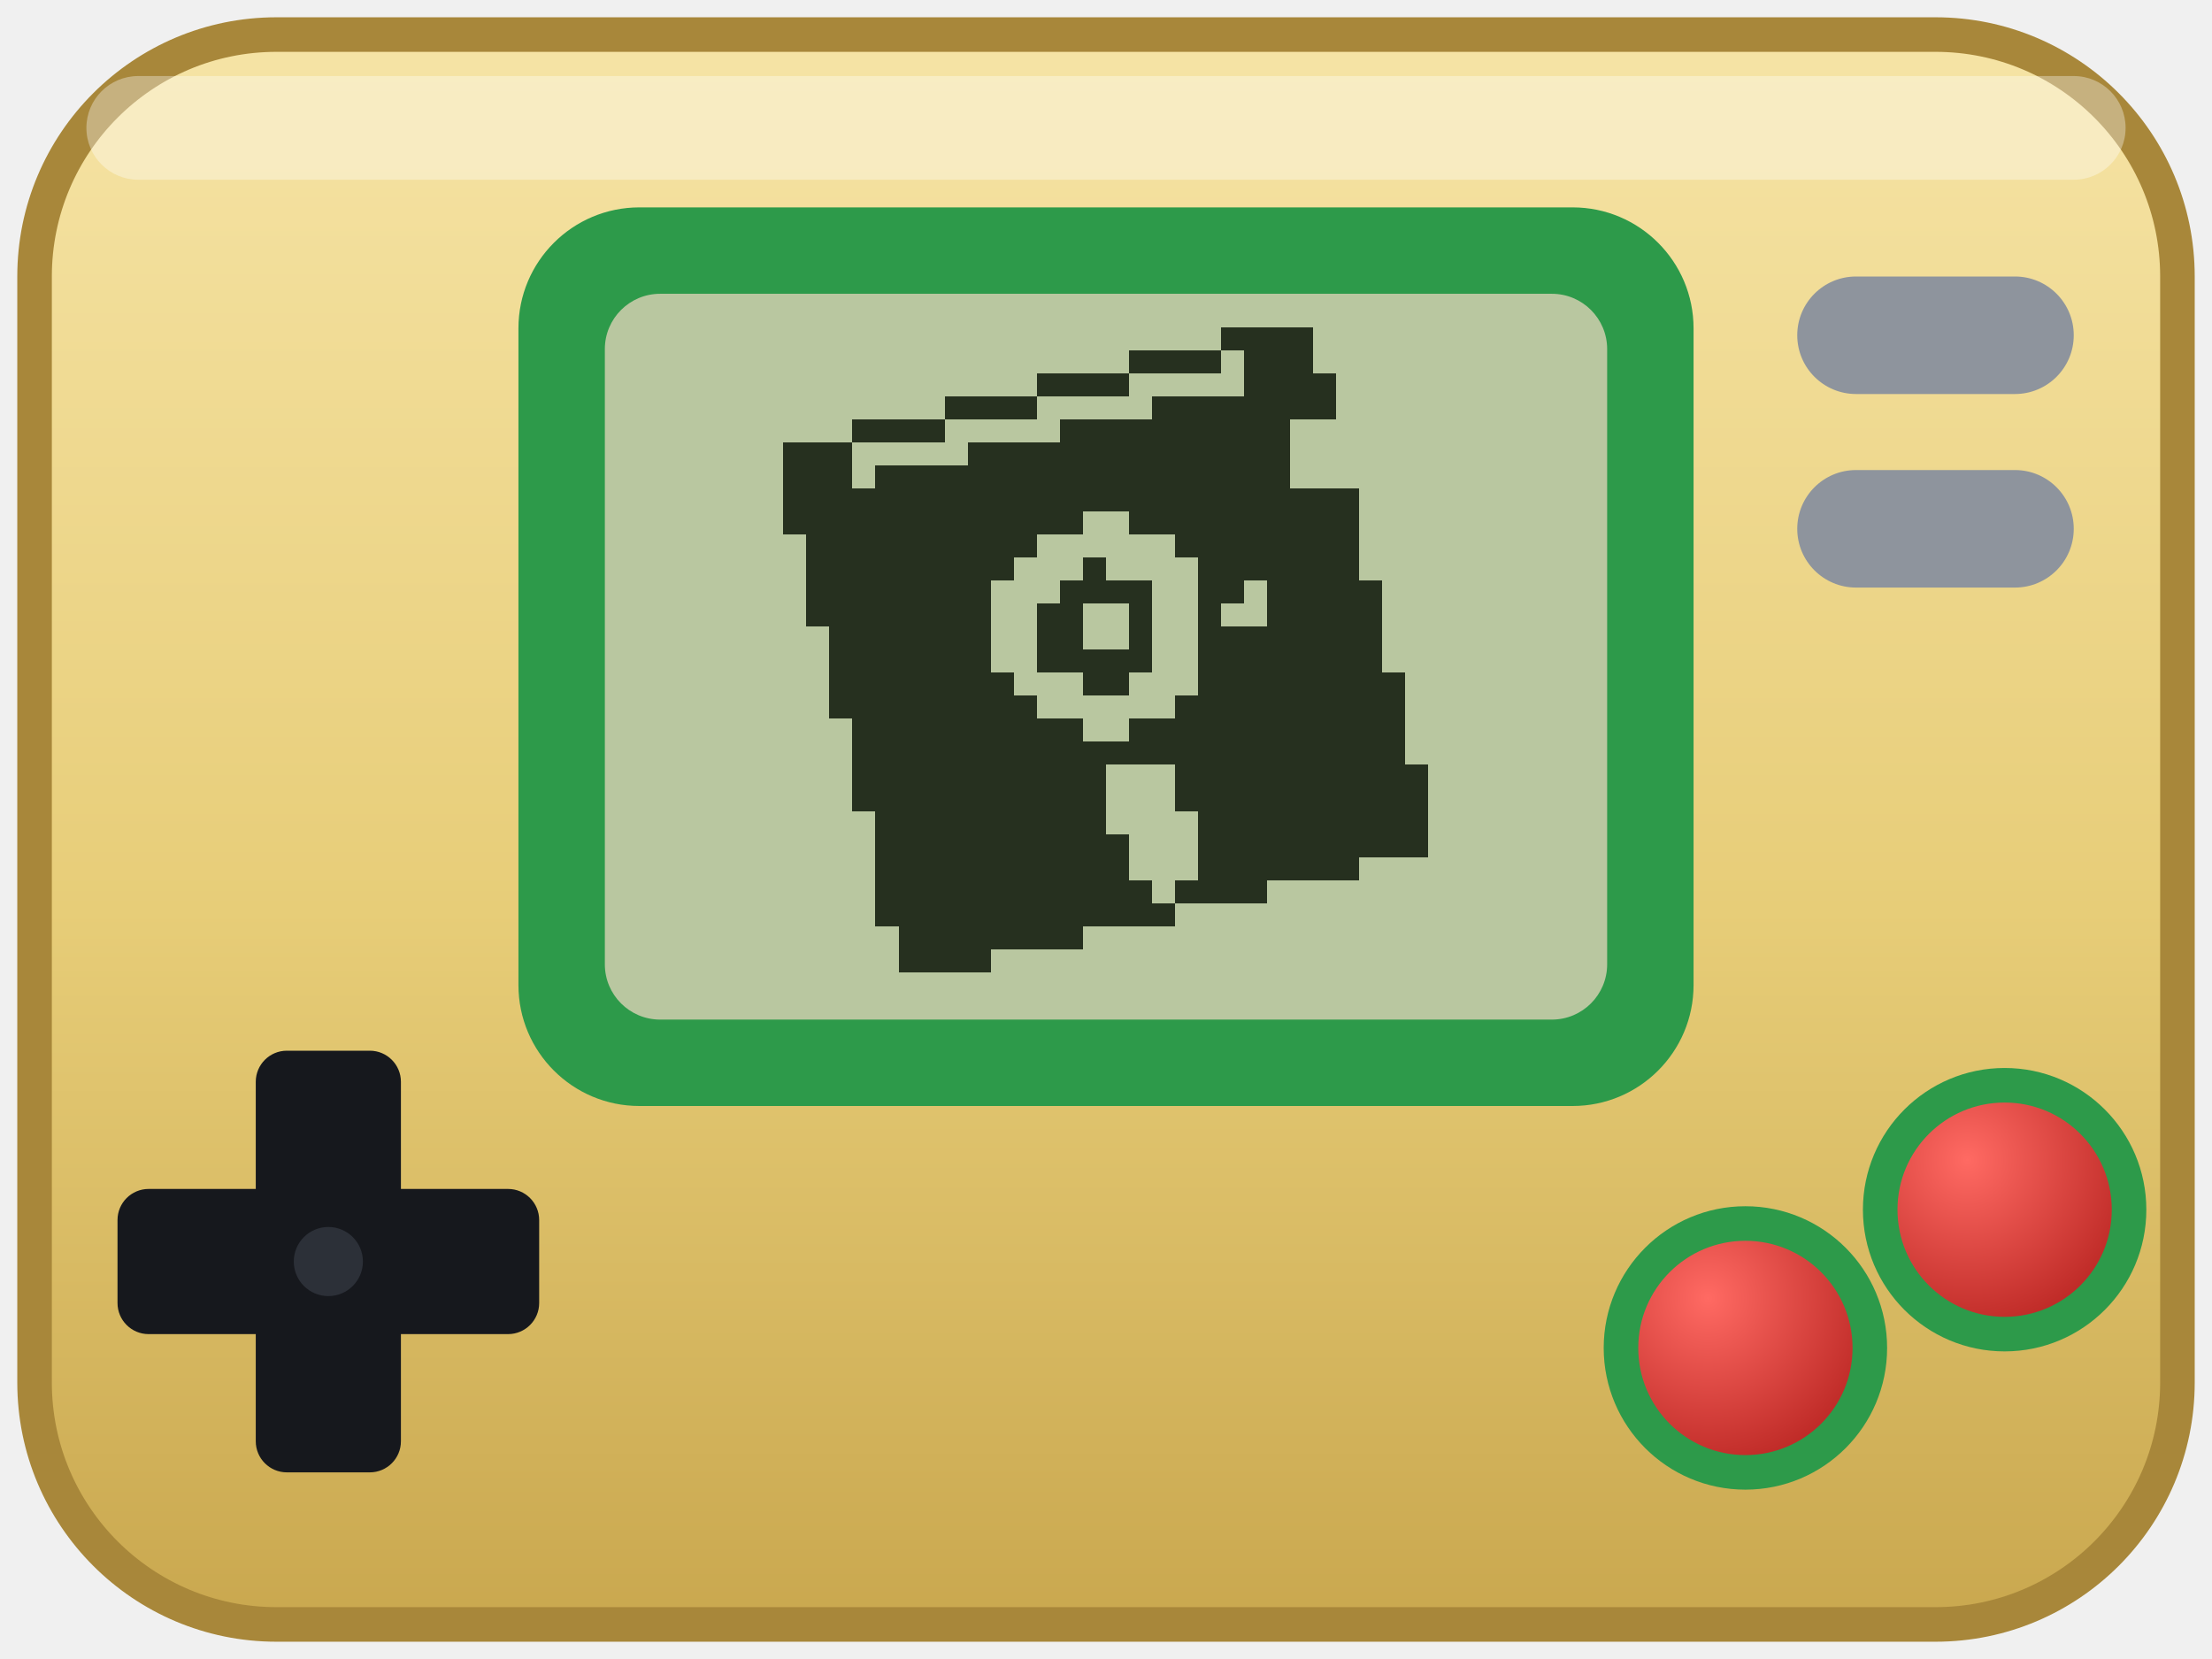
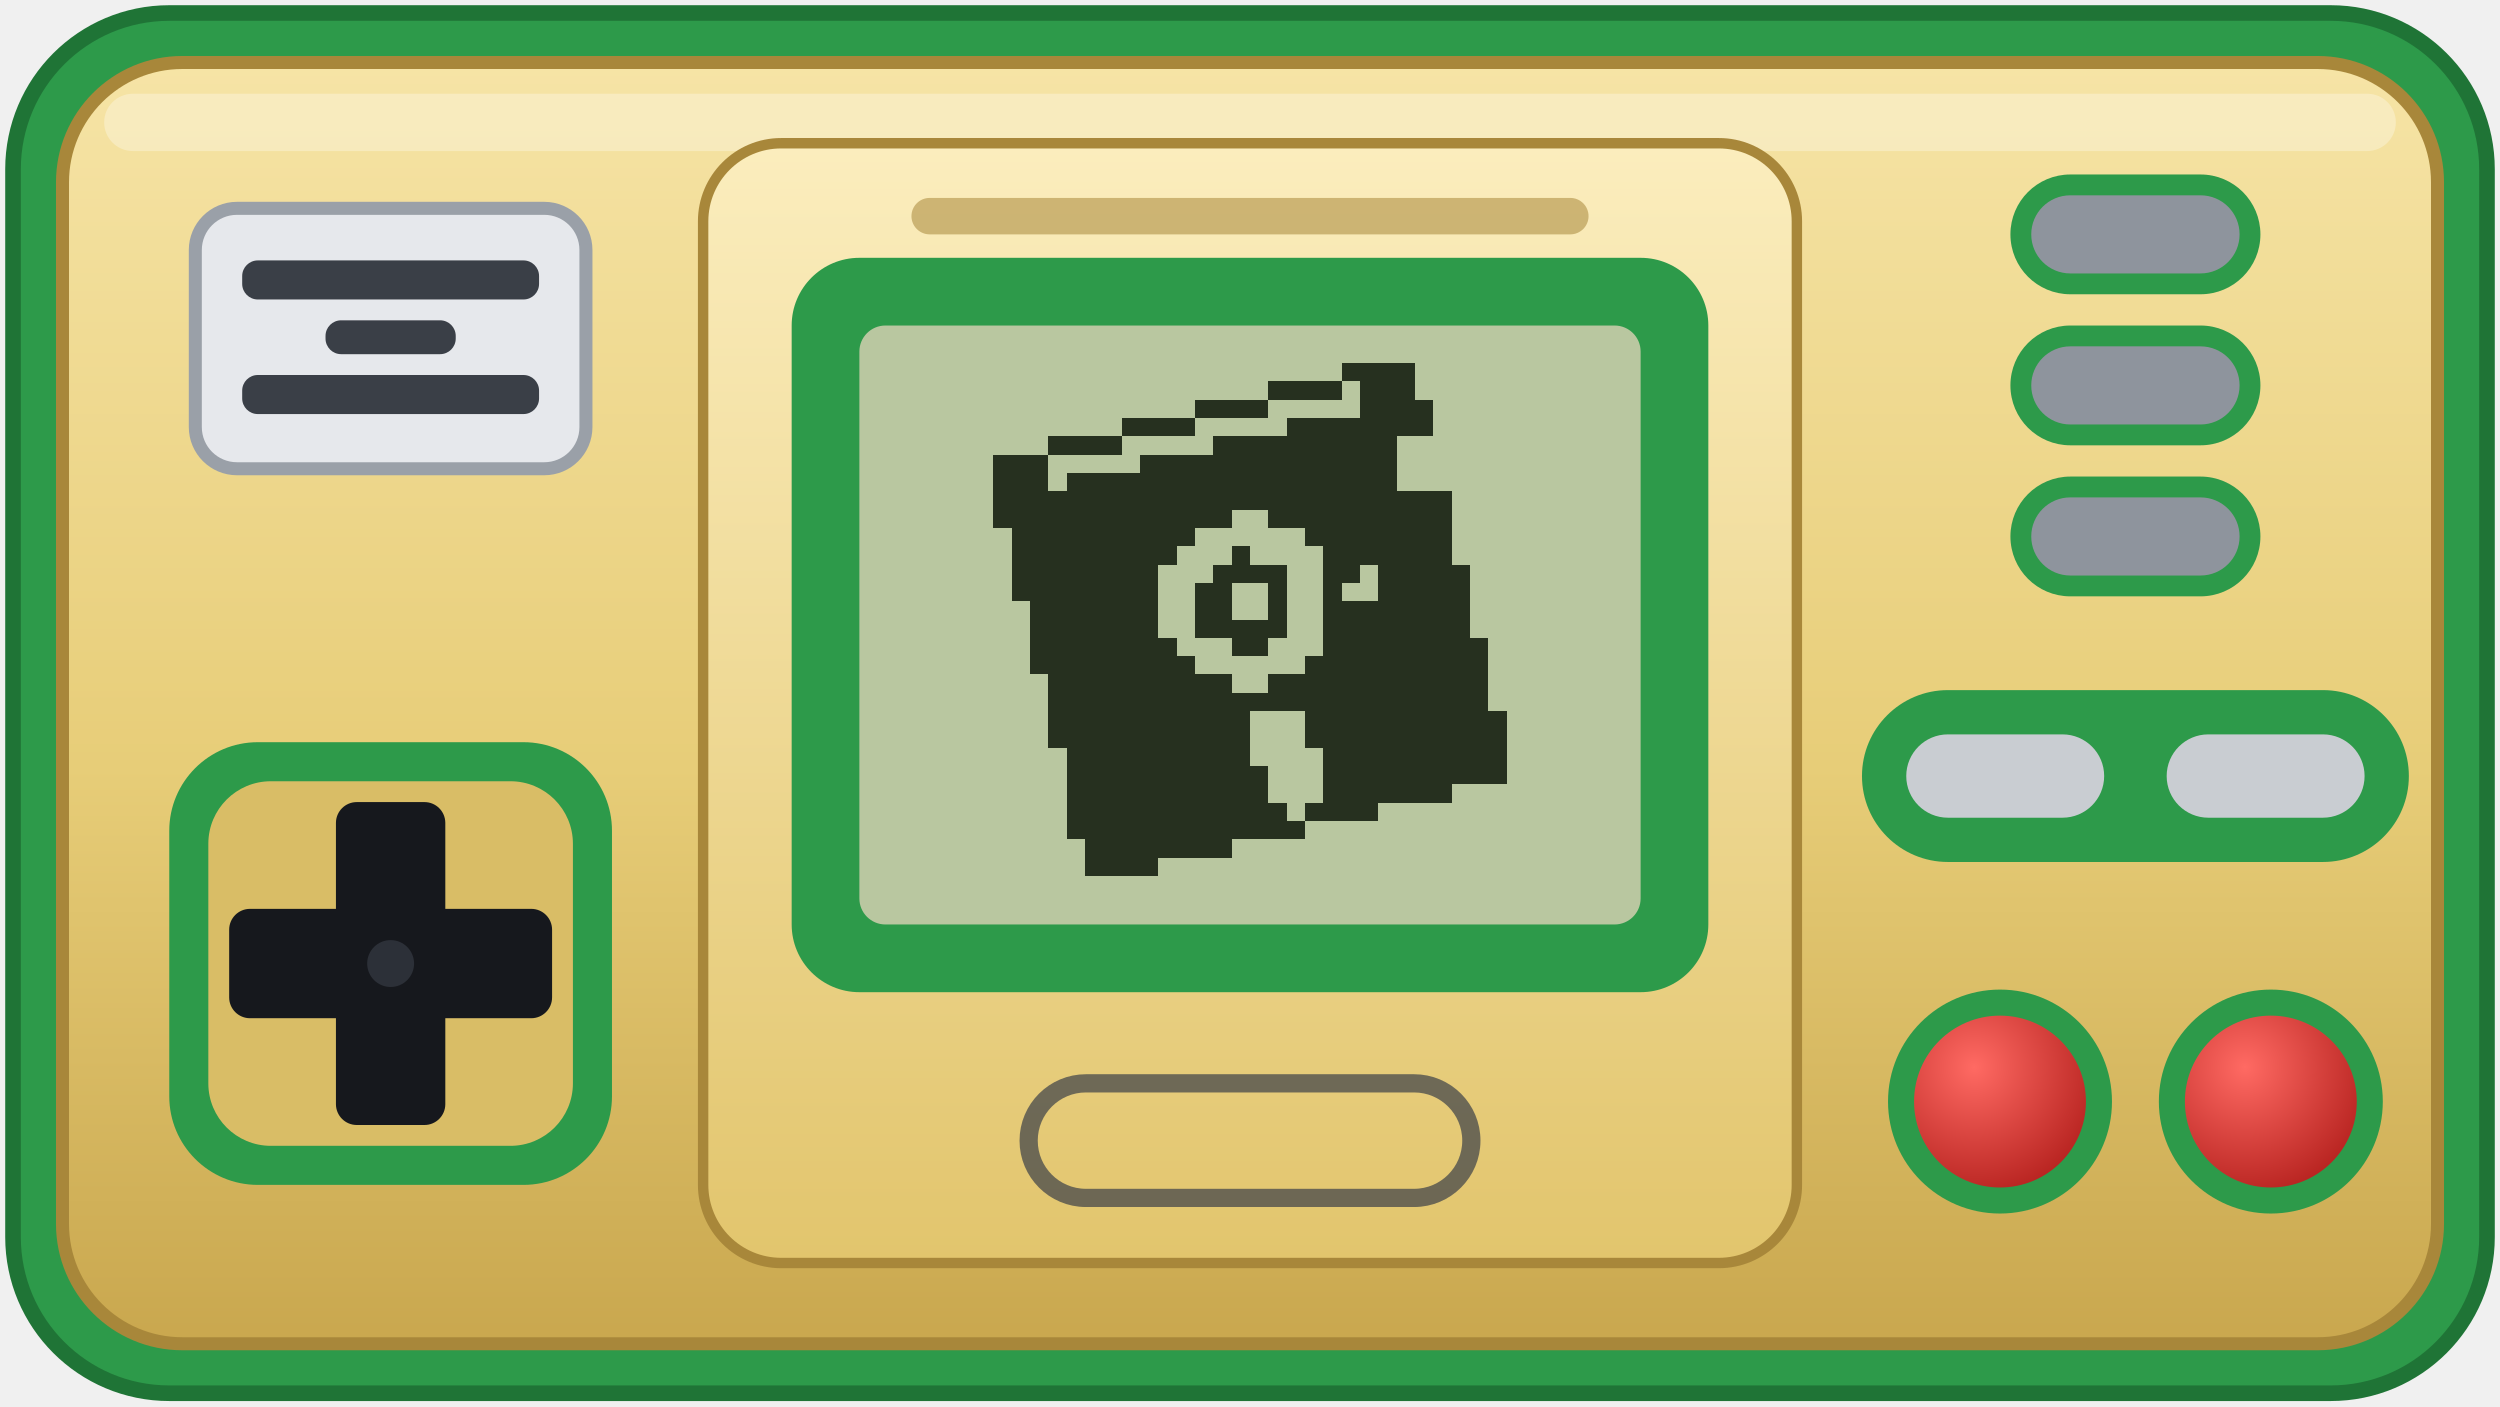
- <svg xmlns="http://www.w3.org/2000/svg" viewBox="0 0 64 48" role="img" aria-label="DOS G&amp;W Imager — DosAT">
+ <svg xmlns="http://www.w3.org/2000/svg" viewBox="0 0 96 54" role="img" aria-label="DOS G&amp;W Imager — DosXT">
  <defs>
    <linearGradient id="body" x1="0" y1="0" x2="0" y2="1">
      <stop offset="0" stop-color="#f6e4a6" />
      <stop offset=".55" stop-color="#e7cd78" />
      <stop offset="1" stop-color="#c9a74e" />
    </linearGradient>
-     <linearGradient id="screen" x1="0" y1="0" x2="0" y2="1">
-       <stop offset="0" stop-color="#101827" />
-       <stop offset="1" stop-color="#05080f" />
+     <linearGradient id="panel" x1="0" y1="0" x2="0" y2="1">
+       <stop offset="0" stop-color="#fbedbd" />
+       <stop offset="1" stop-color="#e2c56d" />
    </linearGradient>
    <radialGradient id="btn" cx=".35" cy=".3" r=".8">
      <stop offset="0" stop-color="#ff6a63" />
      <stop offset="1" stop-color="#b4201d" />
    </radialGradient>
-     <style>
-       .cur { animation: blink 1.1s steps(1) infinite; }
-       @keyframes blink { 50% { opacity: 0; } }
-       @media (prefers-reduced-motion: reduce) { .cur { animation: none; } }
-     </style>
  </defs>
-   <rect x="1" y="1" width="62" height="46" rx="7" fill="url(#body)" stroke="#a8873a" stroke-width="1" />
-   <rect x="2.5" y="2.2" width="59" height="3" rx="1.5" fill="#fff" opacity=".35" />
-   <rect x="15" y="6" width="34" height="26" rx="3.5" fill="#2d9a4a" />
-   <rect x="17.5" y="8.5" width="29" height="21" rx="1.6" fill="#b9c7a0" />
-   <path transform="translate(21.33 8.13) scale(0.6667)" fill="#26301f" shape-rendering="crispEdges" d="M21 2h4v1h-4zM17 3h4v1h-4zM22 3h3v1h-3zM13 4h4v1h-4zM22 4h4v1h-4zM9 5h4v1h-4zM18 5h8v1h-8zM5 6h4v1h-4zM14 6h10v1h-10zM2 7h3v1h-3zM10 7h14v1h-14zM2 8h3v1h-3zM6 8h18v1h-18zM2 9h25v1h-25zM2 10h13v1h-13zM17 10h10v1h-10zM3 11h10v1h-10zM19 11h8v1h-8zM3 12h9v1h-9zM15 12h1v1h-1zM20 12h7v1h-7zM3 13h8v1h-8zM14 13h4v1h-4zM20 13h2v1h-2zM23 13h5v1h-5zM3 14h8v1h-8zM13 14h2v1h-2zM17 14h1v1h-1zM20 14h1v1h-1zM23 14h5v1h-5zM4 15h7v1h-7zM13 15h2v1h-2zM17 15h1v1h-1zM20 15h8v1h-8zM4 16h7v1h-7zM13 16h5v1h-5zM20 16h8v1h-8zM4 17h8v1h-8zM15 17h2v1h-2zM20 17h9v1h-9zM4 18h9v1h-9zM19 18h10v1h-10zM5 19h10v1h-10zM17 19h12v1h-12zM5 20h24v1h-24zM5 21h11v1h-11zM19 21h11v1h-11zM5 22h11v1h-11zM19 22h11v1h-11zM6 23h10v1h-10zM20 23h10v1h-10zM6 24h11v1h-11zM20 24h10v1h-10zM6 25h11v1h-11zM20 25h7v1h-7zM6 26h12v1h-12zM19 26h4v1h-4zM6 27h13v1h-13zM7 28h8v1h-8zM7 29h4v1h-4z" />
-   <rect x="7.4" y="30.4" width="4.2" height="12.2" rx=".9" fill="#16181d" />
-   <rect x="3.4" y="34.4" width="12.2" height="4.2" rx=".9" fill="#16181d" />
-   <circle cx="9.5" cy="36.5" r="1" fill="#2c3038" />
-   <rect x="52" y="8" width="8" height="3.4" rx="1.7" fill="#8e949d" />
-   <rect x="52" y="13.6" width="8" height="3.4" rx="1.7" fill="#8e949d" />
-   <circle cx="50.5" cy="39" r="3.6" fill="url(#btn)" stroke="#2d9a4a" stroke-width="1" />
-   <circle cx="58" cy="35" r="3.6" fill="url(#btn)" stroke="#2d9a4a" stroke-width="1" />
+   <rect x=".5" y=".5" width="95" height="53" rx="6" fill="#2d9a4a" stroke="#1f7436" stroke-width=".6" />
+   <rect x="2.4" y="2.4" width="91.2" height="49.2" rx="4.6" fill="url(#body)" stroke="#a8873a" stroke-width=".5" />
+   <rect x="4" y="3.6" width="88" height="2.2" rx="1.1" fill="#fff" opacity=".3" />
+   <rect x="7.5" y="8" width="15" height="10" rx="1.6" fill="#e6e8ec" stroke="#9aa0a8" stroke-width=".5" />
+   <rect x="9.3" y="10" width="11.4" height="1.5" rx=".6" fill="#3a3f47" />
+   <rect x="12.5" y="12.3" width="5" height="1.3" rx=".6" fill="#3a3f47" />
+   <rect x="9.3" y="14.4" width="11.4" height="1.5" rx=".6" fill="#3a3f47" />
+   <rect x="6.5" y="28.5" width="17" height="17" rx="3.4" fill="#2d9a4a" />
+   <rect x="8" y="30" width="14" height="14" rx="2.4" fill="#d9bd66" />
+   <rect x="12.9" y="30.8" width="4.2" height="12.4" rx=".8" fill="#16181d" />
+   <rect x="8.8" y="34.9" width="12.4" height="4.2" rx=".8" fill="#16181d" />
+   <circle cx="15" cy="37" r=".9" fill="#2c3038" />
+   <rect x="27" y="5.5" width="42" height="43" rx="3" fill="url(#panel)" stroke="#a8873a" stroke-width=".4" />
+   <rect x="35" y="7.6" width="26" height="1.4" rx=".7" fill="#a8873a" opacity=".55" />
+   <rect x="30.4" y="9.9" width="35.2" height="28.2" rx="2.6" fill="#2d9a4a" />
+   <rect x="33" y="12.5" width="30" height="23" rx="1" fill="#b9c7a0" />
+   <path transform="translate(36.74 12.53) scale(0.7037)" fill="#26301f" shape-rendering="crispEdges" d="M21 2h4v1h-4zM17 3h4v1h-4zM22 3h3v1h-3zM13 4h4v1h-4zM22 4h4v1h-4zM9 5h4v1h-4zM18 5h8v1h-8zM5 6h4v1h-4zM14 6h10v1h-10zM2 7h3v1h-3zM10 7h14v1h-14zM2 8h3v1h-3zM6 8h18v1h-18zM2 9h25v1h-25zM2 10h13v1h-13zM17 10h10v1h-10zM3 11h10v1h-10zM19 11h8v1h-8zM3 12h9v1h-9zM15 12h1v1h-1zM20 12h7v1h-7zM3 13h8v1h-8zM14 13h4v1h-4zM20 13h2v1h-2zM23 13h5v1h-5zM3 14h8v1h-8zM13 14h2v1h-2zM17 14h1v1h-1zM20 14h1v1h-1zM23 14h5v1h-5zM4 15h7v1h-7zM13 15h2v1h-2zM17 15h1v1h-1zM20 15h8v1h-8zM4 16h7v1h-7zM13 16h5v1h-5zM20 16h8v1h-8zM4 17h8v1h-8zM15 17h2v1h-2zM20 17h9v1h-9zM4 18h9v1h-9zM19 18h10v1h-10zM5 19h10v1h-10zM17 19h12v1h-12zM5 20h24v1h-24zM5 21h11v1h-11zM19 21h11v1h-11zM5 22h11v1h-11zM19 22h11v1h-11zM6 23h10v1h-10zM20 23h10v1h-10zM6 24h11v1h-11zM20 24h10v1h-10zM6 25h11v1h-11zM20 25h7v1h-7zM6 26h12v1h-12zM19 26h4v1h-4zM6 27h13v1h-13zM7 28h8v1h-8zM7 29h4v1h-4z" />
+   <rect x="39.5" y="41.6" width="17" height="4.4" rx="2.2" fill="none" stroke="#3a3f47" stroke-width=".7" opacity=".7" />
+   <rect x="77.2" y="6.7" width="9.6" height="4.6" rx="2.3" fill="#2d9a4a" />
+   <rect x="78" y="7.5" width="8" height="3" rx="1.5" fill="#8e949d" />
+   <rect x="77.2" y="12.5" width="9.6" height="4.6" rx="2.3" fill="#2d9a4a" />
+   <rect x="78" y="13.3" width="8" height="3" rx="1.5" fill="#8e949d" />
+   <rect x="77.2" y="18.3" width="9.6" height="4.6" rx="2.3" fill="#2d9a4a" />
+   <rect x="78" y="19.1" width="8" height="3" rx="1.5" fill="#8e949d" />
+   <rect x="71.5" y="26.5" width="21" height="6.6" rx="3.3" fill="#2d9a4a" />
+   <rect x="73.2" y="28.2" width="7.6" height="3.2" rx="1.6" fill="#c9cdd2" />
+   <rect x="83.2" y="28.2" width="7.6" height="3.2" rx="1.6" fill="#c9cdd2" />
+   <circle cx="76.8" cy="42.3" r="4.3" fill="#2d9a4a" />
+   <circle cx="76.8" cy="42.3" r="3.3" fill="url(#btn)" />
+   <circle cx="87.2" cy="42.3" r="4.3" fill="#2d9a4a" />
+   <circle cx="87.2" cy="42.3" r="3.3" fill="url(#btn)" />
</svg>
